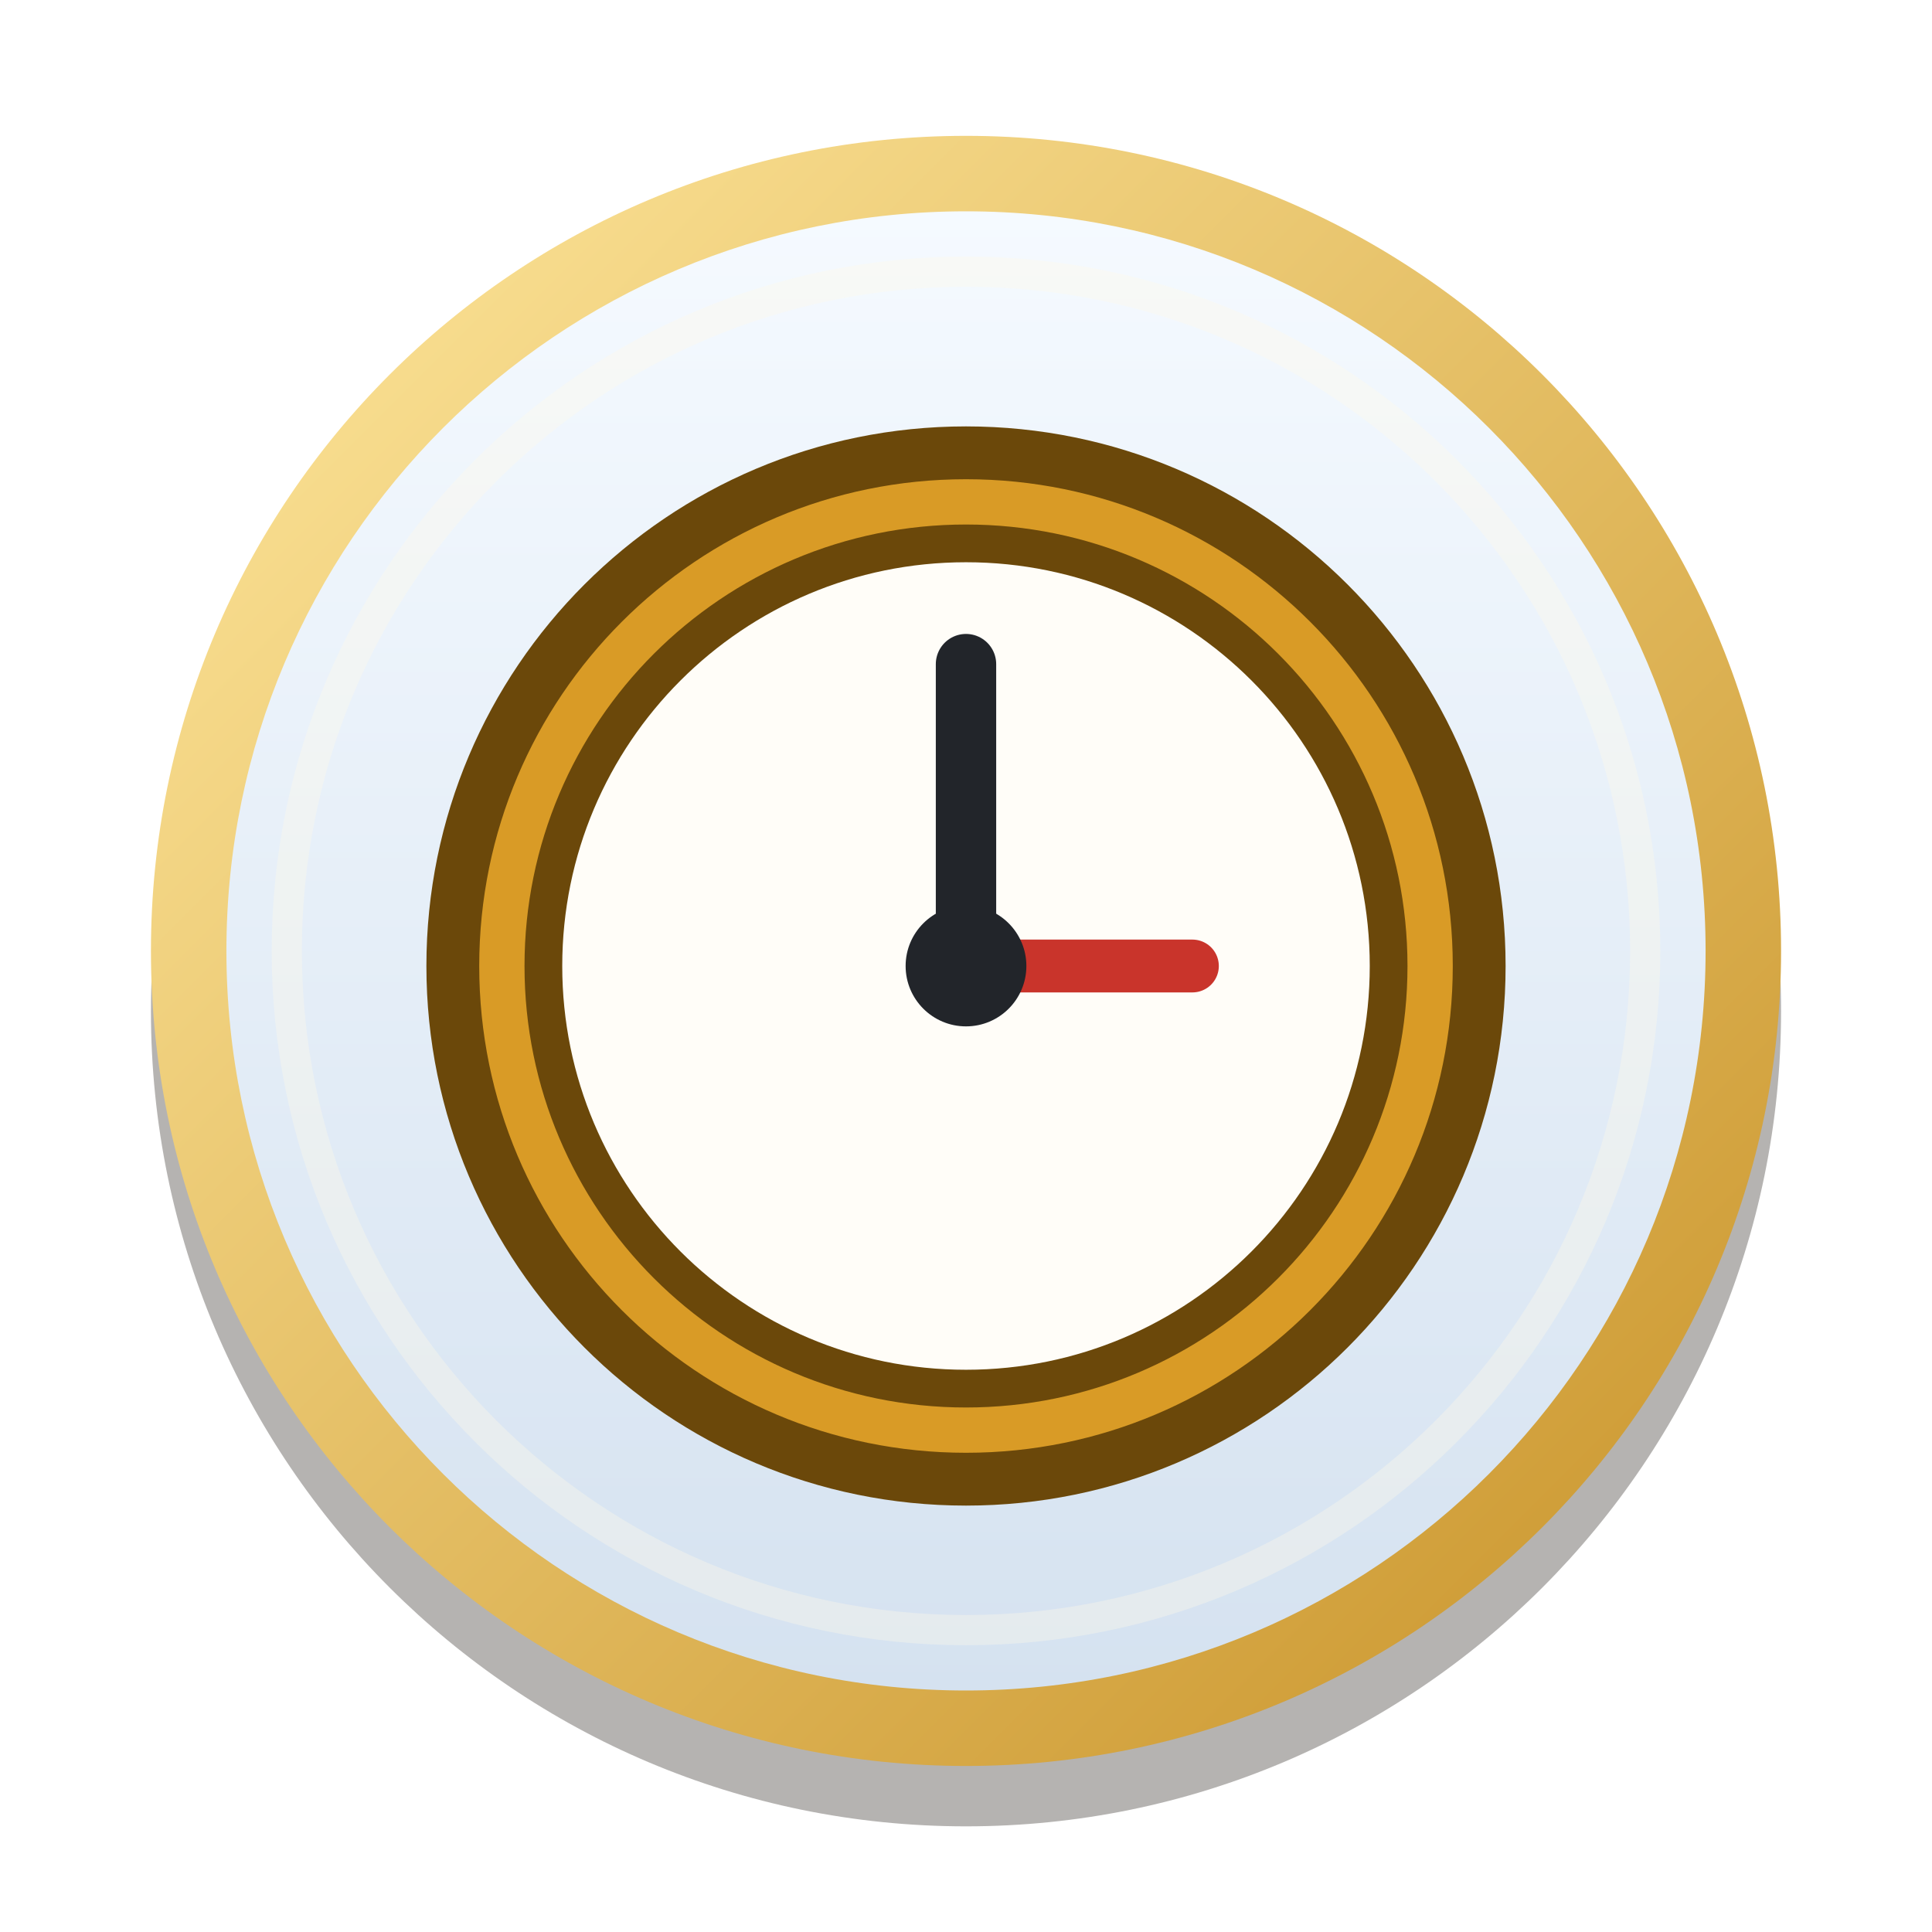
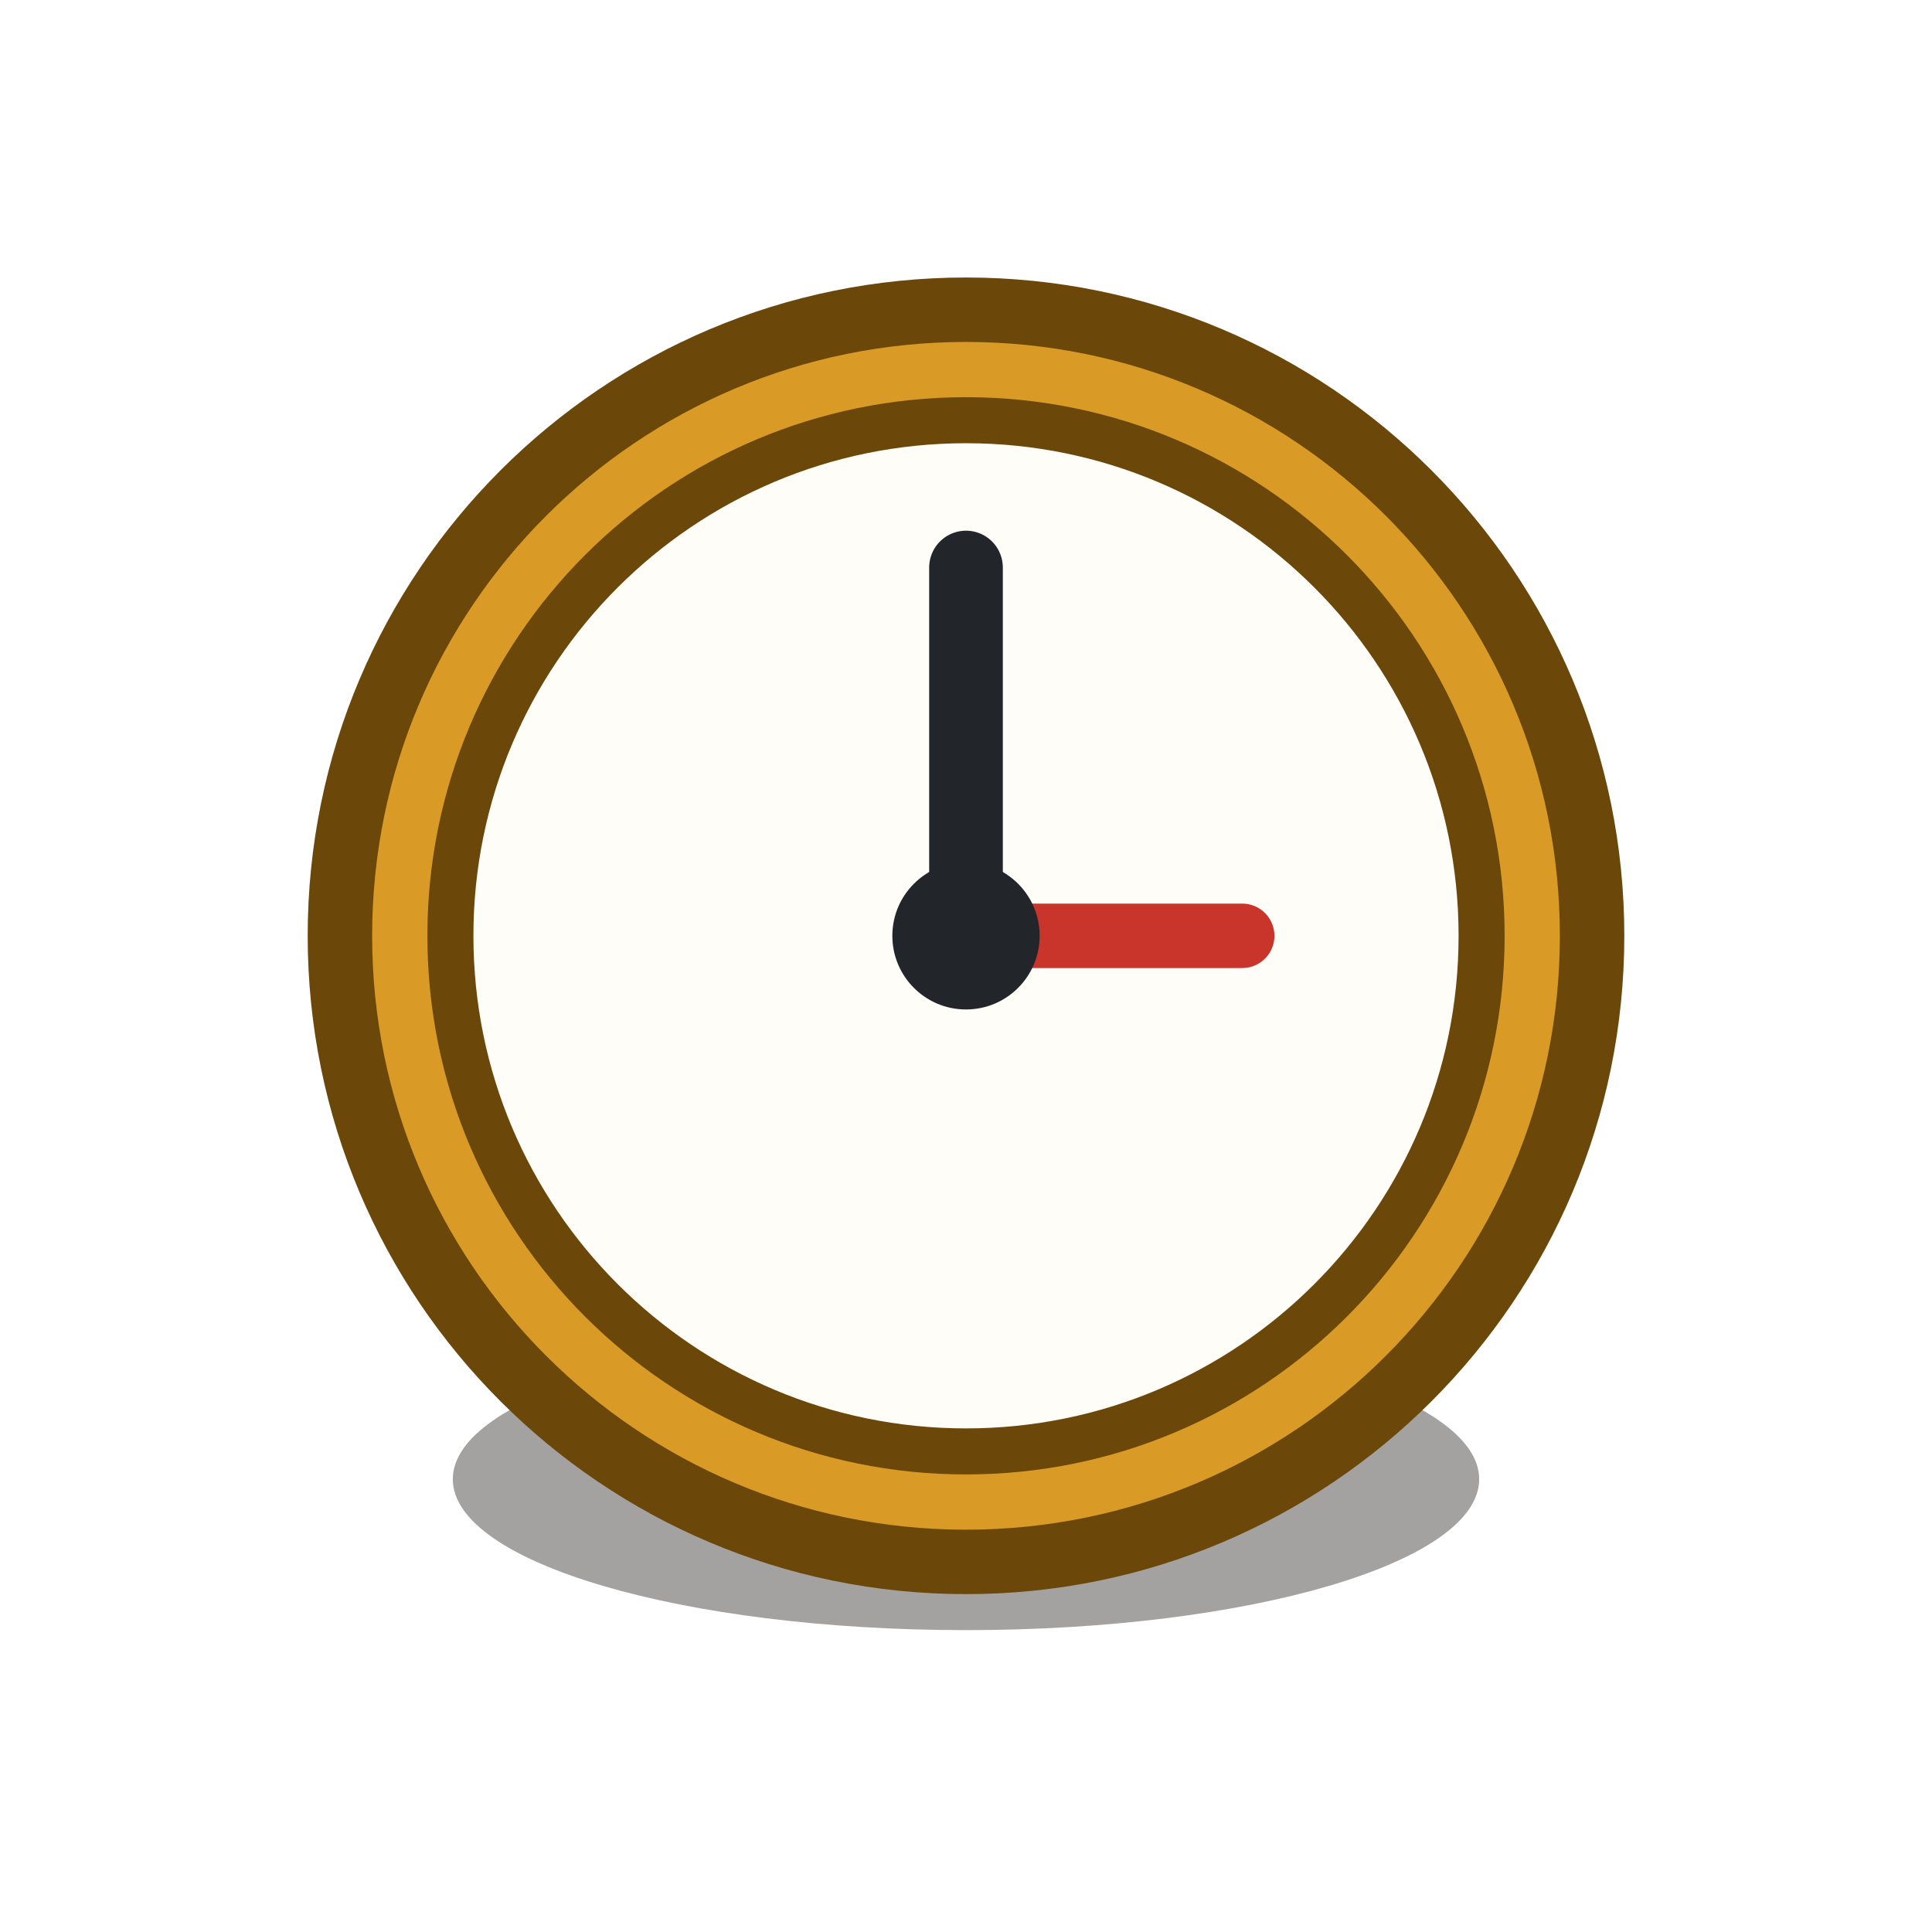
<svg xmlns="http://www.w3.org/2000/svg" width="128" height="128" viewBox="0 0 128 128">
  <defs>
    <linearGradient id="bg" x1="0" y1="0" x2="0" y2="1">
      <stop offset="0%" stop-color="#F5FAFF" />
      <stop offset="100%" stop-color="#D5E2F0" />
    </linearGradient>
    <linearGradient id="rim" x1="0" y1="0" x2="1" y2="1">
      <stop offset="0%" stop-color="#FFE89E" />
      <stop offset="100%" stop-color="#C89228" />
    </linearGradient>
  </defs>
-   <circle cx="64" cy="67" r="54" fill="#18120C" fill-opacity="0.32" />
-   <circle cx="64" cy="63" r="54" fill="url(#rim)" />
-   <circle cx="64" cy="63" r="49" fill="url(#bg)" />
-   <circle cx="64" cy="63" r="45" fill="none" stroke="#FFF8E8" stroke-opacity="0.35" stroke-width="2" />
-   <circle cx="64" cy="64" r="34" fill="#D99B26" stroke="#6B480A" stroke-width="3.5" />
-   <circle cx="64" cy="64" r="28" fill="#FFFDF8" stroke="#6B480A" stroke-width="2.5" />
-   <line x1="64" y1="64" x2="64" y2="44" stroke="#22252A" stroke-width="4" stroke-linecap="round" />
-   <line x1="64" y1="64" x2="79" y2="64" stroke="#C9342B" stroke-width="3.5" stroke-linecap="round" />
-   <circle cx="64" cy="64" r="4" fill="#22252A" />
+   <ellipse cx="64" cy="98" rx="34" ry="10" fill="#120D08" fill-opacity="0.38" />
+   <g id="item_art" transform="translate(64,62) scale(1.22) translate(-64,-64)">
+     <circle cx="64" cy="64" r="34" fill="#D99B26" stroke="#6B480A" stroke-width="3.5" />
+     <circle cx="64" cy="64" r="28" fill="#FFFDF8" stroke="#6B480A" stroke-width="2.5" />
+     <line x1="64" y1="64" x2="64" y2="44" stroke="#22252A" stroke-width="4" stroke-linecap="round" />
+     <line x1="64" y1="64" x2="79" y2="64" stroke="#C9342B" stroke-width="3.5" stroke-linecap="round" />
+     <circle cx="64" cy="64" r="4" fill="#22252A" />
+   </g>
</svg>
